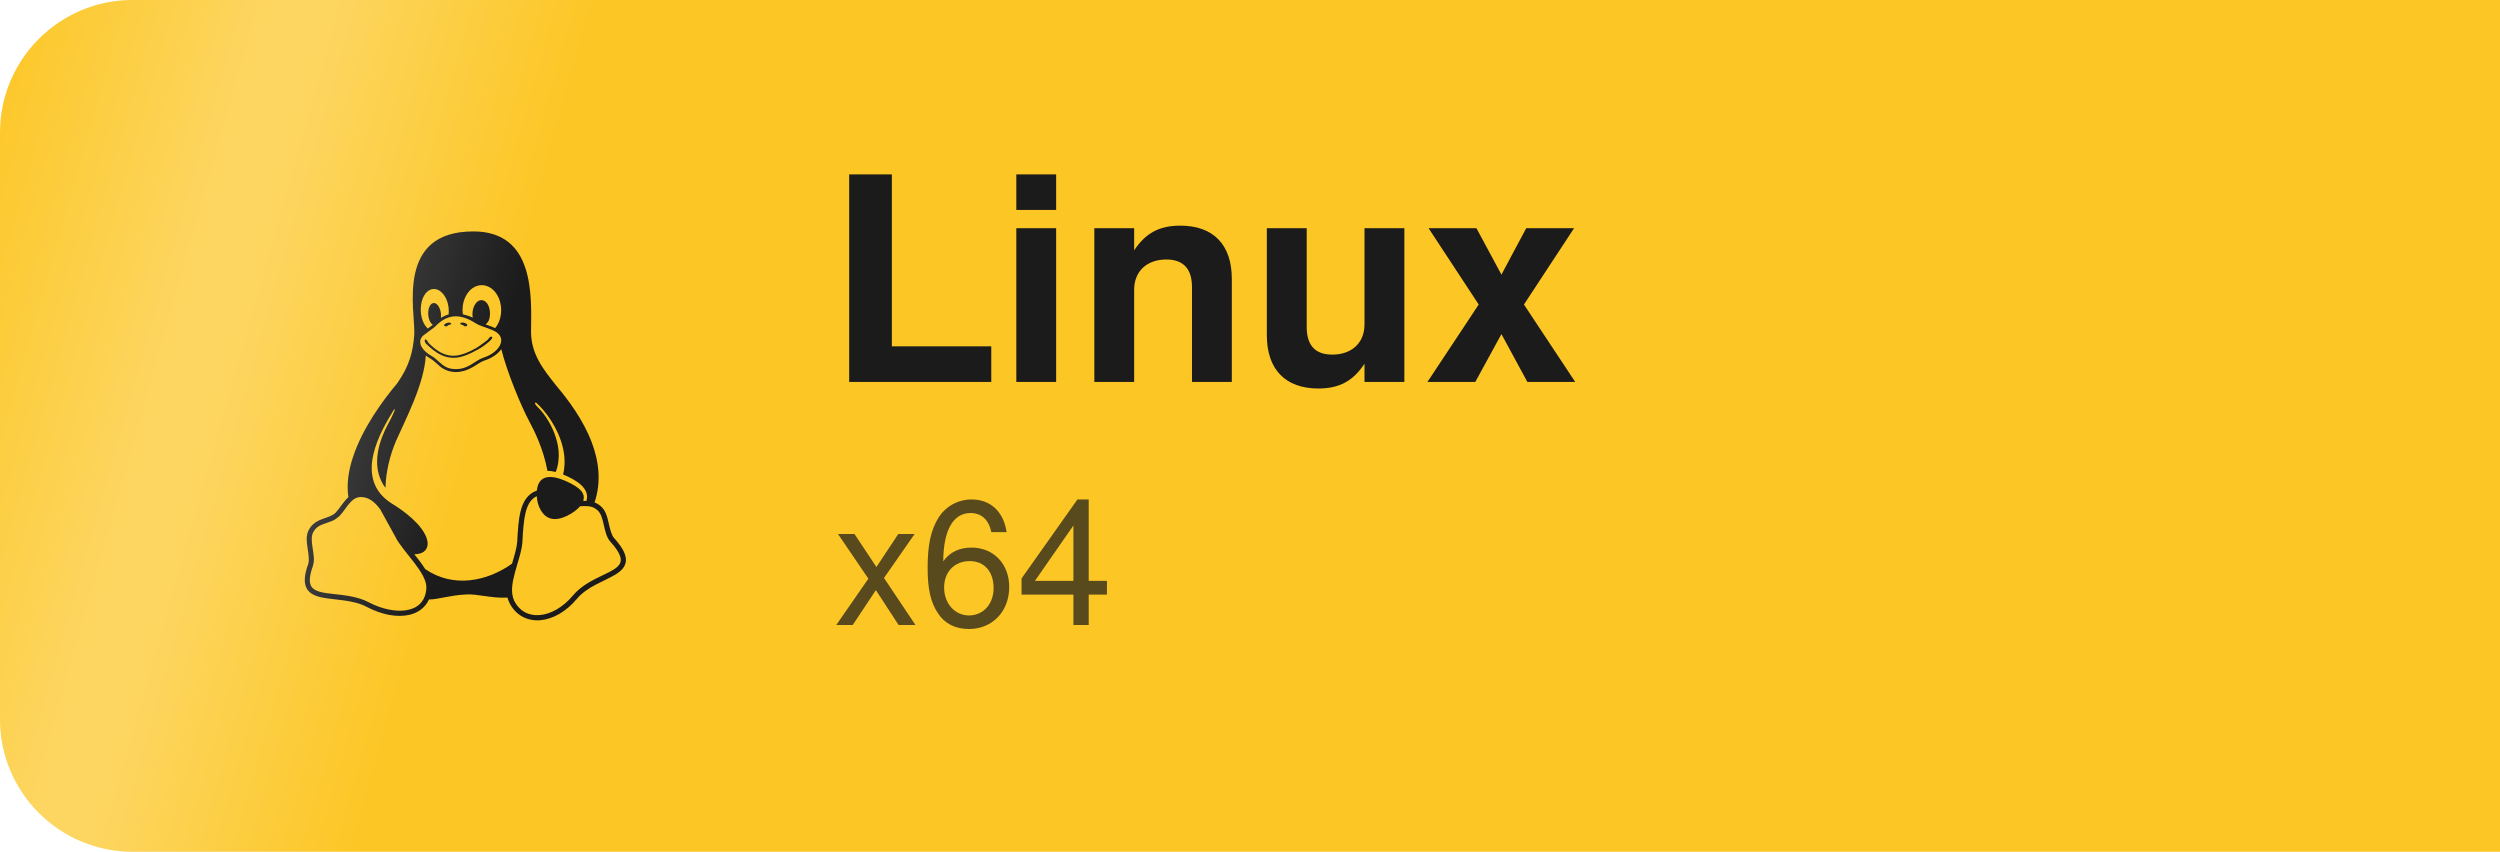
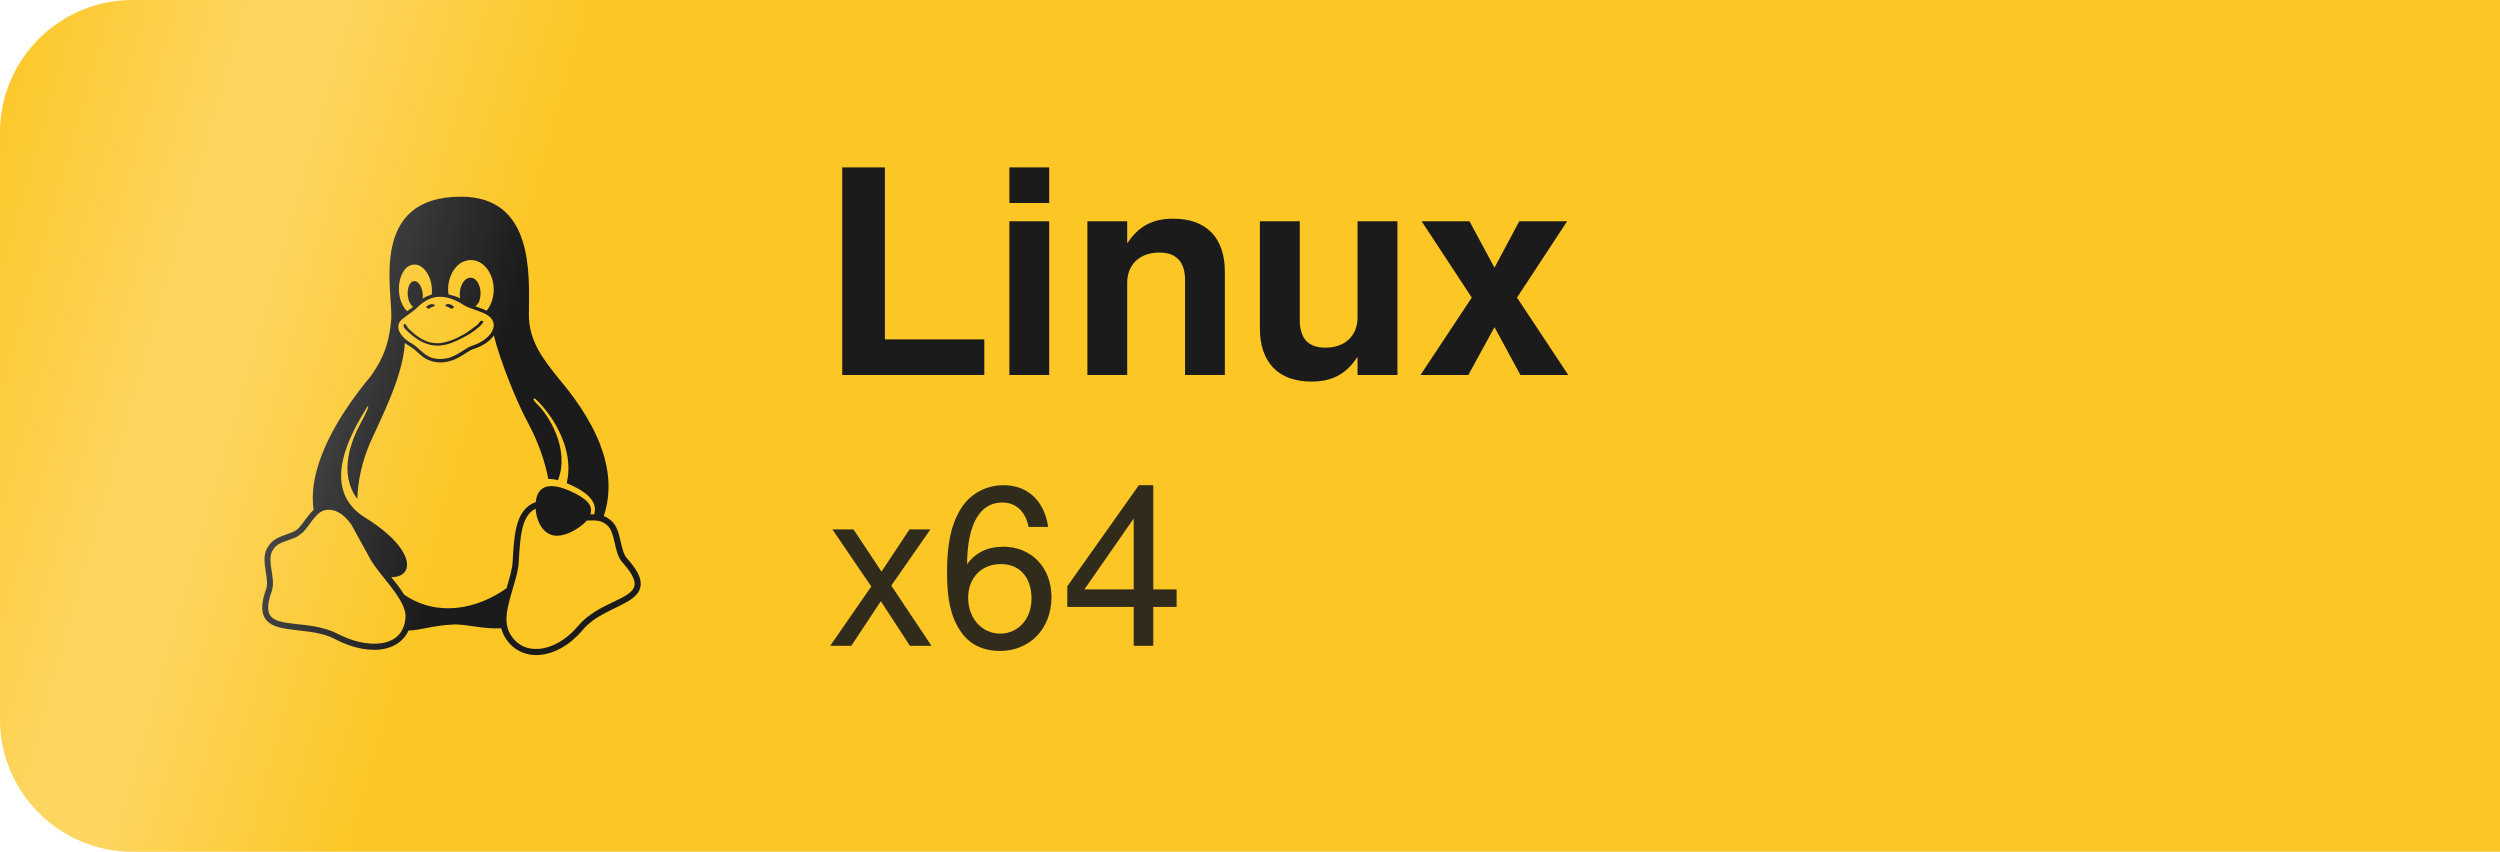
<svg xmlns="http://www.w3.org/2000/svg" viewBox="0 0 720 245.3" width="720" height="245.3" role="img" aria-label="Download for Linux">
  <defs>
    <clipPath id="edge">
      <path d="M38.2,0 H720 V245.3 H38.2 A38.2,38.2 0 0 1 0,207.1 V38.2 A38.2,38.2 0 0 1 38.2,0 Z" />
    </clipPath>
    <linearGradient id="sheen" x1="0" y1="0" x2="1" y2="0">
      <stop offset="0" stop-color="#fff" stop-opacity="0" />
      <stop offset="0.45" stop-color="#fff" stop-opacity="0.28" />
      <stop offset="0.55" stop-color="#fff" stop-opacity="0.28" />
      <stop offset="1" stop-color="#fff" stop-opacity="0" />
    </linearGradient>
  </defs>
  <style>
    @keyframes pass {
      0%       { transform: translateX(-278.2px); }
      10.55%   { transform: translateX(998.2px); }
      100%     { transform: translateX(998.2px); }
    }
    .band { animation: pass 9.206s linear 1.501s infinite backwards; }
    @media (prefers-reduced-motion: reduce) {
      .band { animation: none; opacity: 0; }
    }
  </style>
  <path d="M38.2,0 H720 V245.3 H38.2 A38.2,38.2 0 0 1 0,207.1 V38.2 A38.2,38.2 0 0 1 38.2,0 Z" fill="#fcc624" />
-   <g transform="translate(85.0 66.65) scale(0.21875)" fill="#1b1b1b">
+   <g transform="translate(72.25 56.65) scale(0.25781)" fill="#1b1b1b">
    <path d="M220.8 123.3c1 .5 1.8 1.7 3 1.7 1.1 0 2.8-.4 2.9-1.5.2-1.4-1.9-2.3-3.2-2.9-1.7-.7-3.9-1-5.5-.1-.4.2-.8.7-.6 1.1.3 1.3 2.3 1.1 3.4 1.7zm-21.9 1.7c1.2 0 2-1.2 3-1.7 1.1-.6 3.1-.4 3.5-1.6.2-.4-.2-.9-.6-1.1-1.6-.9-3.8-.6-5.5.1-1.3.6-3.4 1.5-3.2 2.9.1 1 1.8 1.5 2.8 1.4zM420 403.8c-3.6-4-5.3-11.6-7.2-19.7-1.8-8.1-3.9-16.8-10.5-22.4-1.3-1.1-2.6-2.1-4-2.9-1.3-.8-2.7-1.5-4.1-2 9.2-27.3 5.6-54.5-3.7-79.1-11.4-30.1-31.3-56.4-46.5-74.4-17.1-21.5-33.7-41.9-33.4-72C311.1 85.4 315.7.1 234.8 0 132.4-.2 158 103.4 156.9 135.2c-1.7 23.4-6.4 41.8-22.5 64.7-18.9 22.5-45.5 58.8-58.1 96.7-6 17.9-8.8 36.1-6.2 53.3-6.5 5.8-11.4 14.7-16.6 20.2-4.2 4.3-10.3 5.9-17 8.3s-14 6-18.5 14.5c-2.1 3.9-2.8 8.1-2.8 12.4 0 3.9.6 7.9 1.2 11.8 1.2 8.1 2.5 15.7.8 20.8-5.2 14.4-5.9 24.4-2.2 31.7 3.8 7.3 11.4 10.5 20.1 12.3 17.3 3.6 40.8 2.7 59.3 12.5 19.8 10.4 39.9 14.1 55.9 10.4 11.6-2.6 21.1-9.6 25.9-20.2 12.5-.1 26.3-5.4 48.3-6.6 14.9-1.2 33.6 5.3 55.1 4.1.6 2.3 1.4 4.6 2.5 6.7v.1c8.3 16.7 23.8 24.3 40.3 23 16.6-1.3 34.1-11 48.3-27.9 13.6-16.4 36-23.2 50.9-32.2 7.4-4.5 13.4-10.1 13.9-18.3.4-8.2-4.4-17.3-15.5-29.7zM223.7 87.3c9.8-22.2 34.2-21.8 44-.4 6.5 14.2 3.6 30.9-4.3 40.4-1.6-.8-5.9-2.6-12.6-4.9 1.1-1.2 3.1-2.7 3.9-4.6 4.8-11.8-.2-27-9.1-27.3-7.3-.5-13.9 10.8-11.8 23-4.1-2-9.4-3.5-13-4.4-1-6.9-.3-14.6 2.9-21.8zM183 75.8c10.1 0 20.8 14.2 19.1 33.5-3.5 1-7.1 2.5-10.2 4.6 1.2-8.9-3.3-20.1-9.6-19.6-8.4.7-9.8 21.2-1.8 28.1 1 .8 1.9-.2-5.9 5.5-15.6-14.6-10.5-52.1 8.4-52.1zm-13.6 60.7c6.2-4.6 13.6-10 14.1-10.5 4.7-4.4 13.5-14.2 27.9-14.2 7.1 0 15.6 2.3 25.9 8.9 6.3 4.1 11.3 4.4 22.6 9.3 8.4 3.5 13.7 9.7 10.5 18.2-2.6 7.1-11 14.4-22.7 18.1-11.1 3.6-19.8 16-38.2 14.9-3.9-.2-7-1-9.6-2.1-8-3.5-12.2-10.4-20-15-8.6-4.8-13.2-10.4-14.7-15.3-1.4-4.9 0-9 4.2-12.3zm3.3 334c-2.7 35.1-43.9 34.4-75.3 18-29.9-15.8-68.6-6.5-76.5-21.9-2.4-4.7-2.4-12.7 2.6-26.4v-.2c2.4-7.6.6-16-.6-23.9-1.2-7.8-1.8-15 .9-20 3.5-6.7 8.5-9.1 14.8-11.3 10.3-3.7 11.8-3.4 19.6-9.9 5.5-5.7 9.5-12.9 14.3-18 5.1-5.5 10-8.1 17.7-6.9 8.1 1.2 15.1 6.8 21.9 16l19.6 35.6c9.5 19.9 43.1 48.4 41 68.9zm-1.4-25.9c-4.1-6.6-9.6-13.6-14.4-19.6 7.1 0 14.2-2.2 16.7-8.9 2.3-6.2 0-14.9-7.4-24.9-13.5-18.2-38.3-32.5-38.3-32.5-13.5-8.4-21.1-18.7-24.6-29.9s-3-23.3-.3-35.2c5.2-22.9 18.6-45.2 27.2-59.2 2.3-1.7.8 3.2-8.7 20.8-8.5 16.1-24.4 53.3-2.6 82.4.6-20.7 5.5-41.8 13.8-61.5 12-27.4 37.3-74.9 39.3-112.7 1.1.8 4.6 3.2 6.2 4.1 4.6 2.7 8.1 6.7 12.6 10.3 12.4 10 28.5 9.2 42.4 1.2 6.2-3.5 11.2-7.5 15.9-9 9.9-3.1 17.8-8.6 22.3-15 7.7 30.4 25.7 74.3 37.2 95.7 6.1 11.4 18.3 35.5 23.6 64.6 3.3-.1 7 .4 10.9 1.4 13.8-35.7-11.7-74.2-23.3-84.9-4.7-4.6-4.9-6.6-2.6-6.5 12.6 11.2 29.2 33.7 35.2 59 2.8 11.6 3.3 23.7.4 35.7 16.4 6.8 35.9 17.9 30.7 34.8-2.2-.1-3.2 0-4.2 0 3.2-10.1-3.9-17.6-22.8-26.1-19.6-8.6-36-8.6-38.3 12.5-12.1 4.2-18.3 14.7-21.4 27.3-2.8 11.2-3.6 24.7-4.4 39.9-.5 7.7-3.6 18-6.8 29-32.1 22.9-76.7 32.9-114.3 7.2zm257.4-11.5c-.9 16.8-41.2 19.9-63.2 46.5-13.2 15.7-29.4 24.4-43.6 25.5s-26.5-4.8-33.7-19.3c-4.7-11.1-2.4-23.1 1.1-36.3 3.7-14.2 9.2-28.8 9.9-40.6.8-15.2 1.7-28.5 4.2-38.7 2.6-10.3 6.6-17.2 13.7-21.1.3-.2.7-.3 1-.5.8 13.2 7.3 26.6 18.8 29.5 12.6 3.3 30.7-7.5 38.4-16.3 9-.3 15.7-.9 22.6 5.1 9.9 8.5 7.1 30.3 17.1 41.6 10.6 11.6 14 19.5 13.7 24.6zM173.3 148.7c2 1.9 4.7 4.5 8 7.1 6.6 5.2 15.8 10.6 27.3 10.6 11.6 0 22.5-5.9 31.8-10.8 4.9-2.6 10.9-7 14.8-10.4s5.9-6.3 3.1-6.6-2.6 2.6-6 5.1c-4.4 3.2-9.7 7.4-13.9 9.8-7.4 4.2-19.5 10.2-29.9 10.2s-18.7-4.8-24.9-9.7c-3.1-2.5-5.7-5-7.7-6.9-1.5-1.4-1.9-4.6-4.3-4.9-1.4-.1-1.8 3.7 1.7 6.5z" />
  </g>
-   <text x="238" y="110" font-family="-apple-system, BlinkMacSystemFont, 'Segoe UI', Helvetica, Arial, sans-serif" font-size="82" font-weight="700" fill="#1b1b1b">Linux</text>
-   <text x="240" y="180" font-family="-apple-system, BlinkMacSystemFont, 'Segoe UI', Helvetica, Arial, sans-serif" font-size="50" font-weight="400" fill="#1b1b1b" fill-opacity="0.72">x64</text>
+   <text x="236" y="108" font-family="-apple-system, BlinkMacSystemFont, 'Segoe UI', Helvetica, Arial, sans-serif" font-size="82" font-weight="700" fill="#1b1b1b">Linux</text>
+   <text x="238" y="186" font-family="-apple-system, BlinkMacSystemFont, 'Segoe UI', Helvetica, Arial, sans-serif" font-size="64" font-weight="400" fill="#1b1b1b" fill-opacity="0.9">x64</text>
  <g clip-path="url(#edge)">
    <g class="band">
      <rect x="0" y="-60" width="173.4" height="365.3" fill="url(#sheen)" transform="skewX(-16)" />
    </g>
  </g>
</svg>
